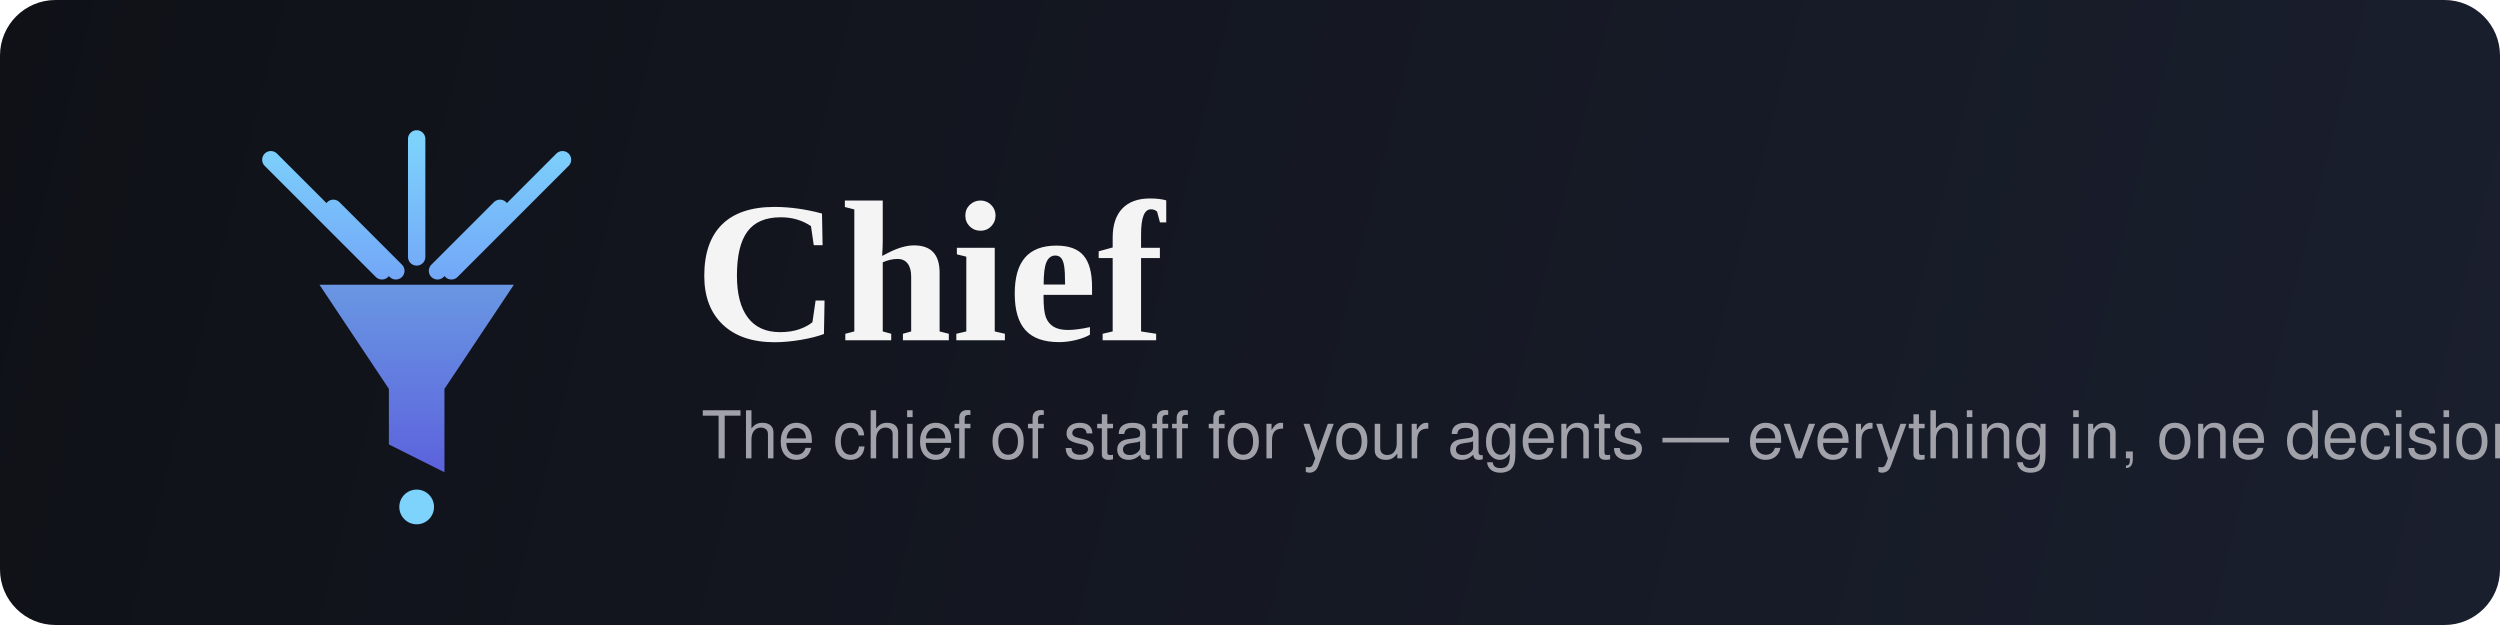
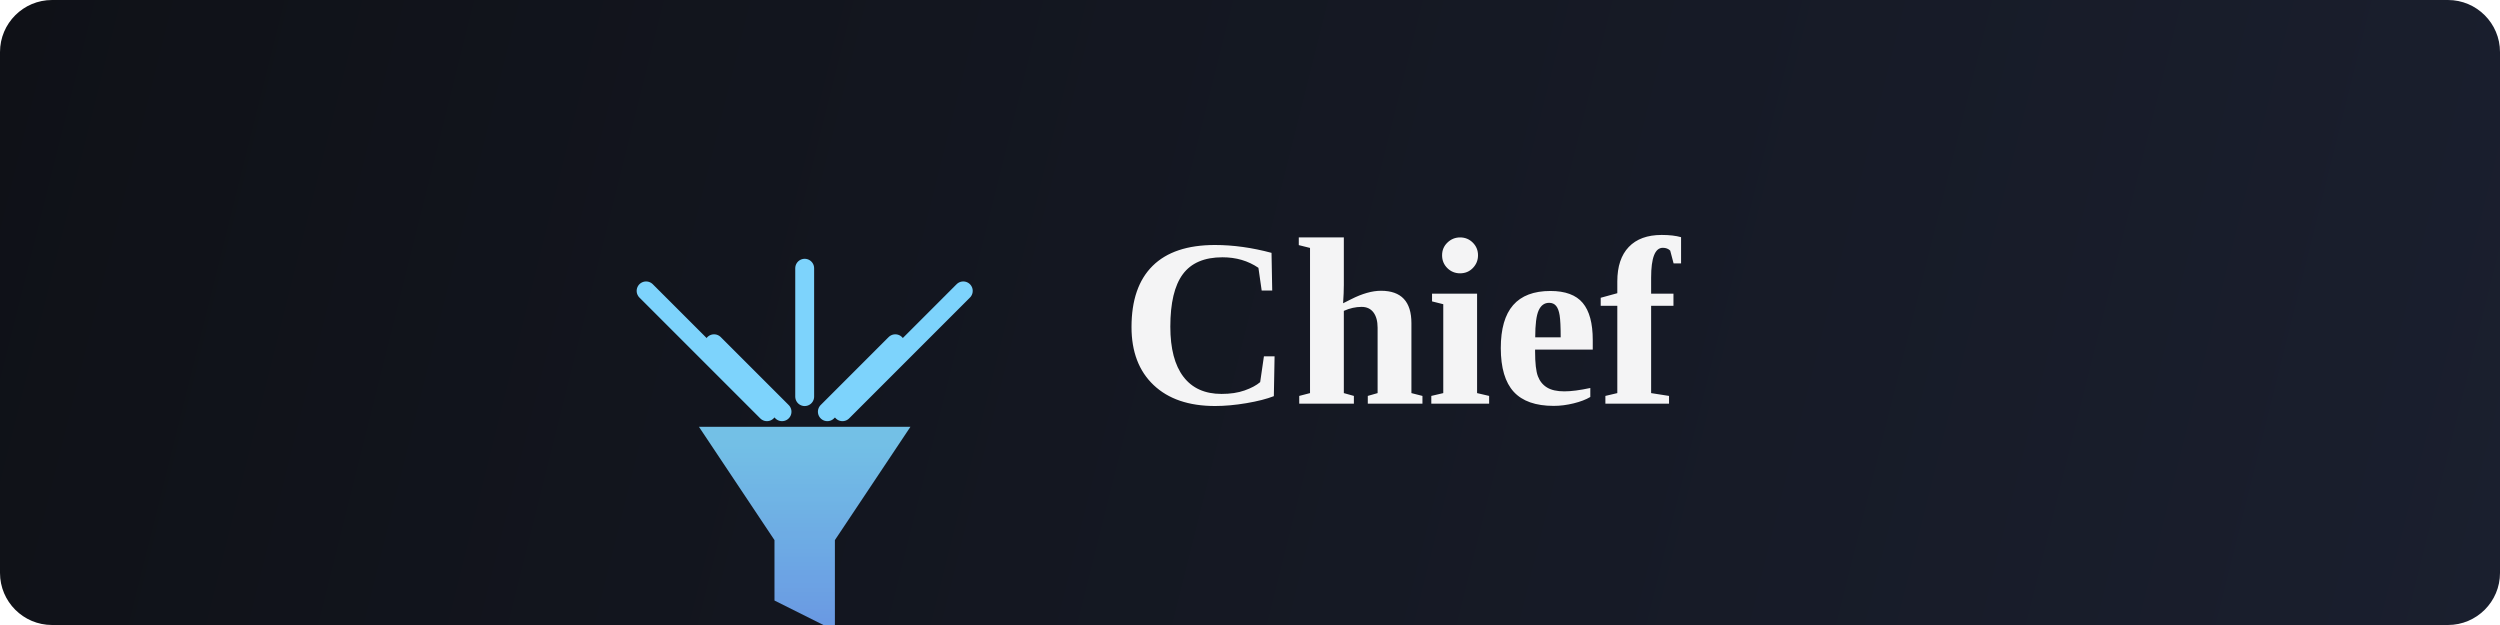
- <svg xmlns="http://www.w3.org/2000/svg" width="720" height="180" viewBox="0 0 720 180" fill="none">
+ <svg xmlns="http://www.w3.org/2000/svg" width="960" height="240" viewBox="0 0 960 240" fill="none">
  <defs>
-     <linearGradient id="bg" x1="0" y1="0" x2="720" y2="180" gradientUnits="userSpaceOnUse">
+     <linearGradient id="bg" x1="0" y1="0" x2="960" y2="240" gradientUnits="userSpaceOnUse">
      <stop stop-color="#0f1117" />
      <stop offset="1" stop-color="#1a1f2e" />
    </linearGradient>
-     <linearGradient id="accent" x1="120" y1="40" x2="120" y2="140" gradientUnits="userSpaceOnUse">
+     <linearGradient id="accent" x1="190" y1="85" x2="190" y2="210" gradientUnits="userSpaceOnUse">
      <stop stop-color="#7dd3fc" />
      <stop offset="1" stop-color="#6366f1" />
    </linearGradient>
  </defs>
-   <rect width="720" height="180" rx="16" fill="url(#bg)" />
-   <g stroke="url(#accent)" stroke-width="5" stroke-linecap="round">
-     <path d="M78 46 L110 78" />
-     <path d="M120 40 L120 74" />
-     <path d="M162 46 L130 78" />
-     <path d="M96 60 L114 78" />
-     <path d="M144 60 L126 78" />
+   <rect width="960" height="240" rx="20" fill="url(#bg)" />
+   <g transform="translate(135 45) scale(1.45)">
+     <g stroke="url(#accent)" stroke-width="5" stroke-linecap="round">
+       <path d="M78 46 L110 78" />
+       <path d="M120 40 L120 74" />
+       <path d="M162 46 L130 78" />
+       <path d="M96 60 L114 78" />
+       <path d="M144 60 L126 78" />
+     </g>
+     <path d="M92 82 H148 L128 112 V136 L112 128 V112 Z" fill="url(#accent)" opacity="0.9" />
+     <circle cx="120" cy="146" r="5" fill="#7dd3fc" />
  </g>
-   <path d="M92 82 H148 L128 112 V136 L112 128 V112 Z" fill="url(#accent)" opacity="0.9" />
-   <circle cx="120" cy="146" r="5" fill="#7dd3fc" />
-   <text x="200" y="98" font-family="Georgia, 'Times New Roman', serif" font-size="58" font-weight="bold" fill="#f4f4f5">Chief</text>
-   <text x="202" y="132" font-family="-apple-system, 'Segoe UI', Helvetica, Arial, sans-serif" font-size="19" fill="#a1a1aa">The chief of staff for your agents — everything in, one decision out.</text>
+   <text x="430" y="155" font-family="Georgia, 'Times New Roman', serif" font-size="92" font-weight="bold" fill="#f4f4f5">Chief</text>
</svg>
